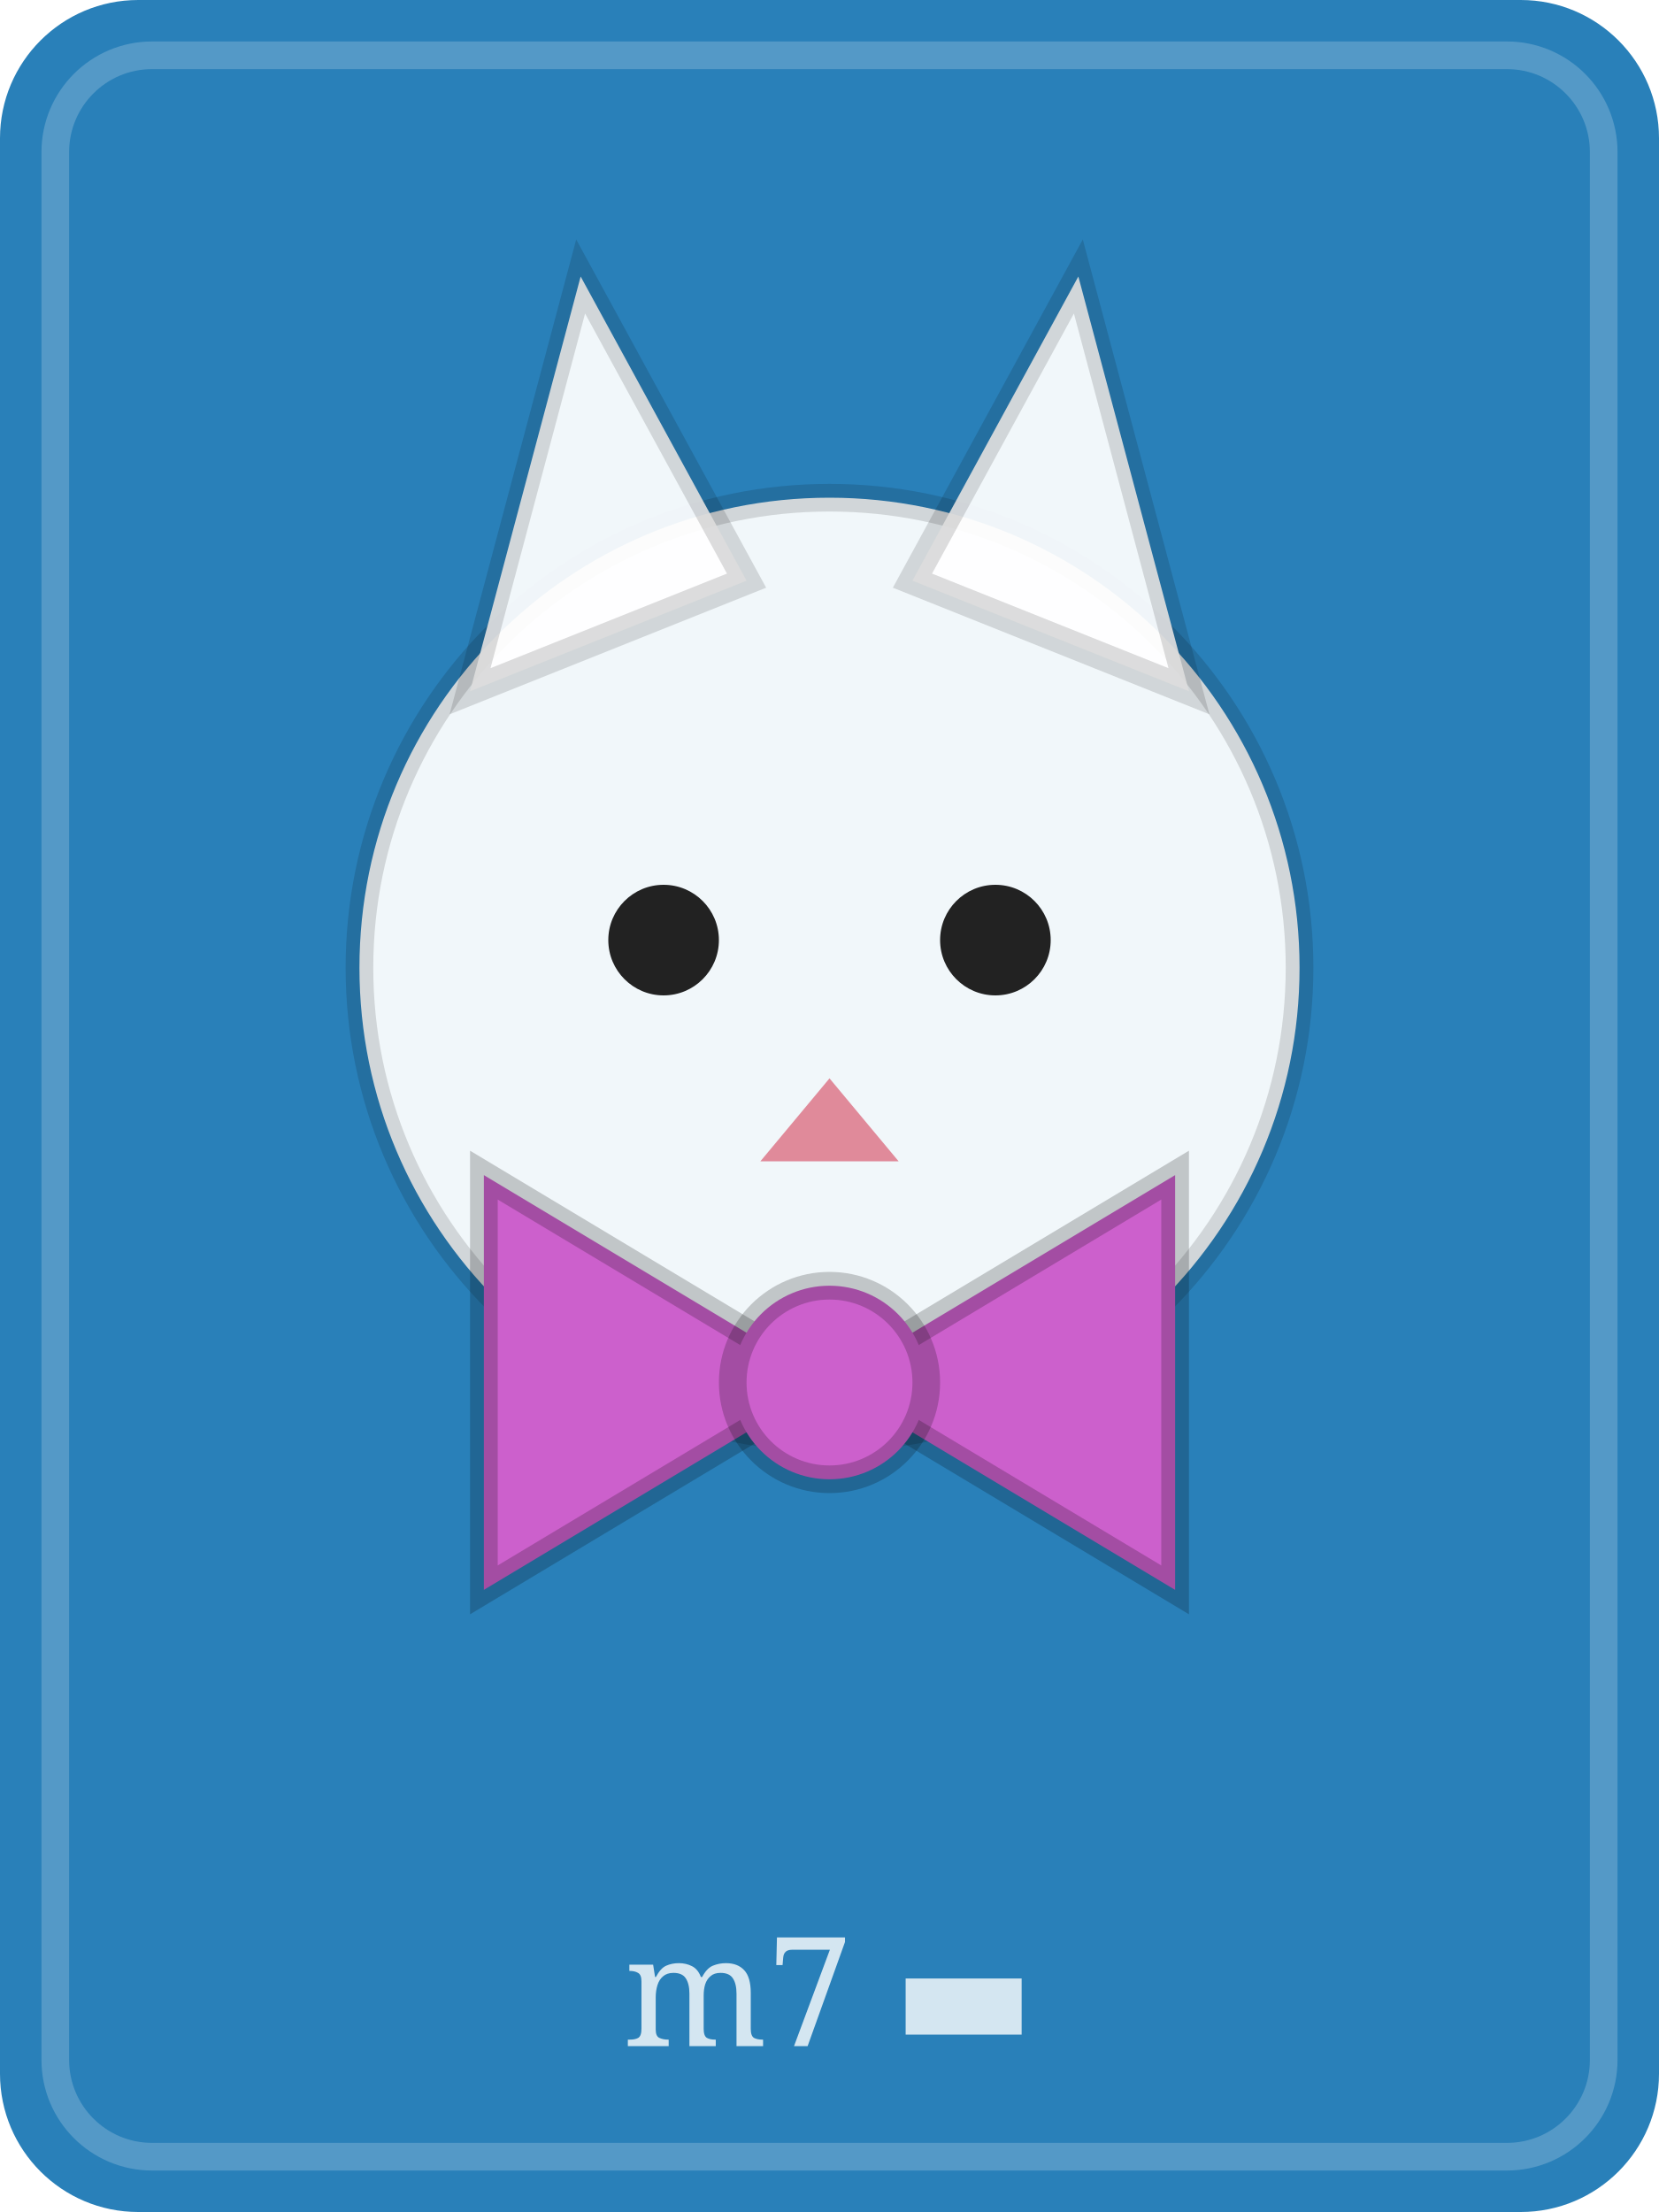
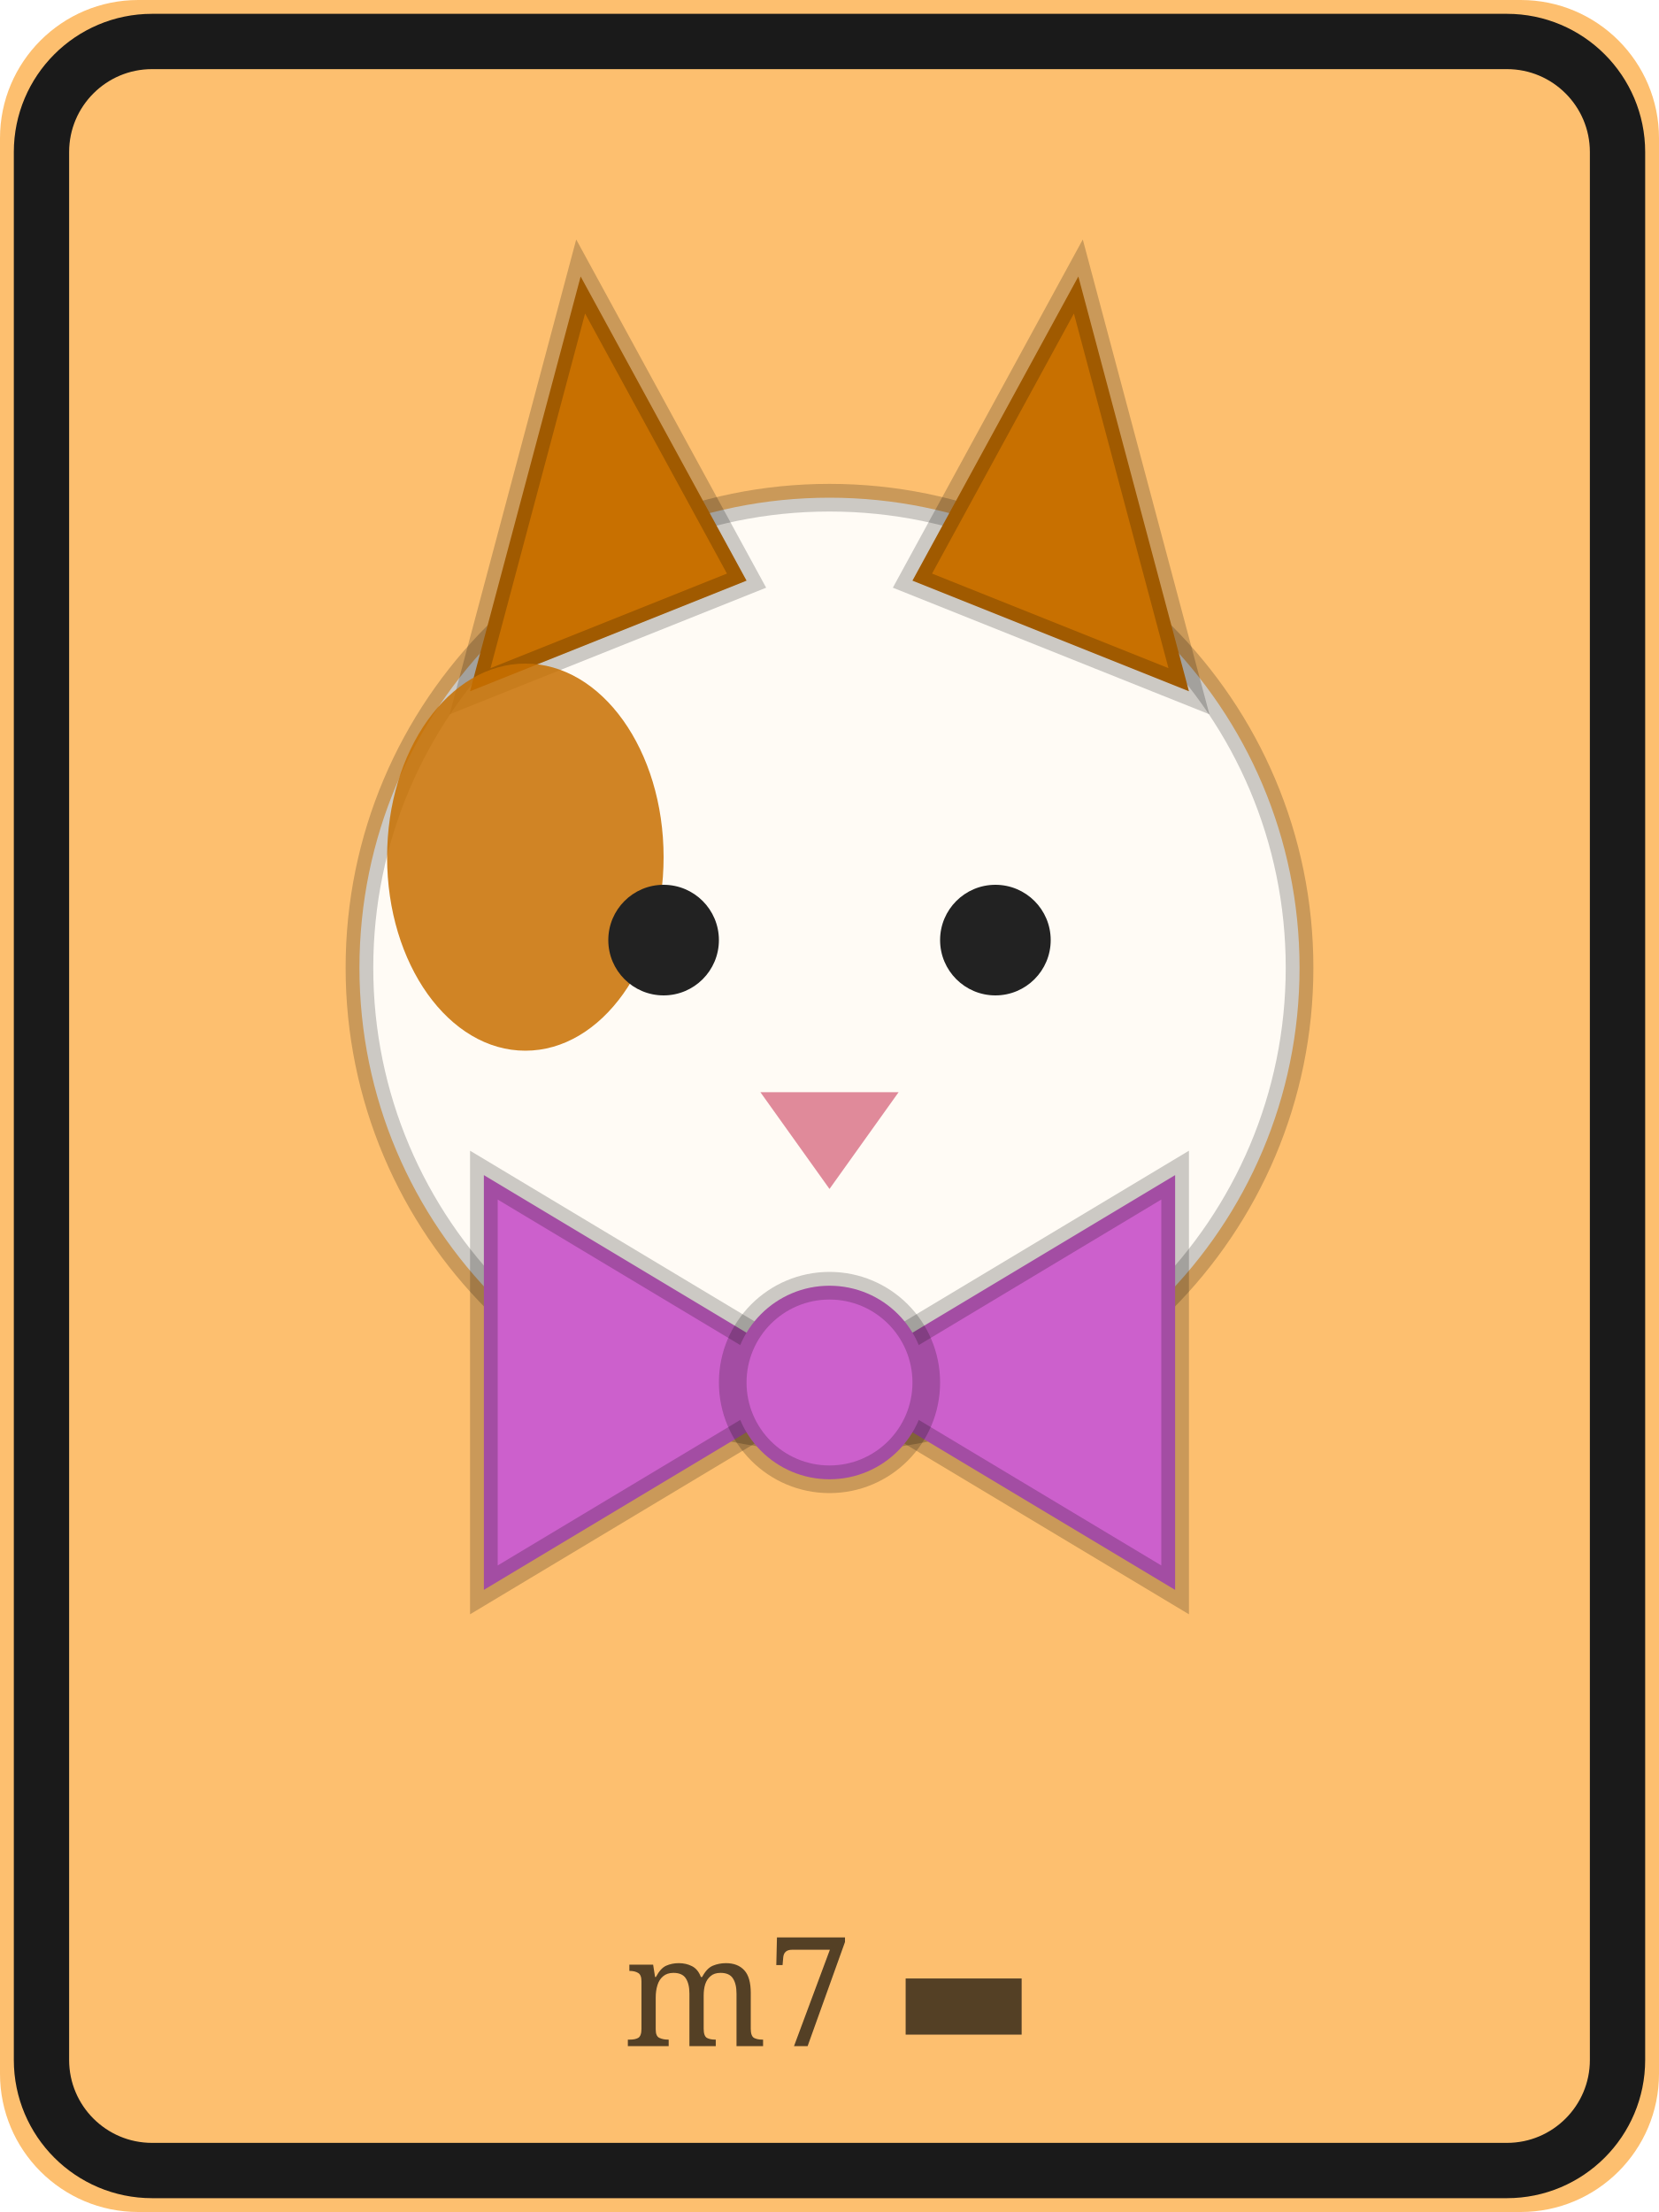
<svg xmlns="http://www.w3.org/2000/svg" viewBox="0 0 120 160">
-   <rect width="120" height="160" rx="10" fill="#2980b9" />
-   <rect x="4" y="4" width="112" height="152" rx="7" fill="none" stroke="#ffffff33" stroke-width="2" />
-   <circle cx="60" cy="70" r="34" fill="#ffffffee" stroke="#00000022" stroke-width="2" />
-   <polygon points="34,50 42,20 54,42" fill="#ffffffee" stroke="#00000022" stroke-width="2" />
-   <polygon points="86,50 78,20 66,42" fill="#ffffffee" stroke="#00000022" stroke-width="2" />
+   <rect width="120" height="160" rx="10" fill="#FDBF6F" />
+   <rect x="3" y="3" width="114" height="154" rx="8" fill="none" stroke="#1a1a1a" stroke-width="4" />
+   <circle cx="60" cy="70" r="34" fill="#ffffffee" stroke="#00000033" stroke-width="2" />
+   <polygon points="34,50 42,20 54,42" fill="#c87000" stroke="#00000033" stroke-width="2" />
+   <polygon points="86,50 78,20 66,42" fill="#c87000" stroke="#00000033" stroke-width="2" />
+   <ellipse cx="38" cy="62" rx="10" ry="14" fill="#c87000" opacity="0.85" />
  <circle cx="48" cy="68" r="4" fill="#222" />
  <circle cx="72" cy="68" r="4" fill="#222" />
-   <polygon points="60,78 55,84 65,84" fill="#e08a9a" />
+   <polygon points="60,86 55,79 65,79" fill="#e08a9a" />
  <path d="M60,100 L35,85 L35,115 Z" fill="#cc60cc" stroke="#00000033" stroke-width="2" />
  <path d="M60,100 L85,85 L85,115 Z" fill="#cc60cc" stroke="#00000033" stroke-width="2" />
  <circle cx="60" cy="100" r="7" fill="#cc60cc" stroke="#00000033" stroke-width="2" />
-   <text x="60" y="148" font-family="Georgia,serif" font-size="11" fill="#ffffffcc" text-anchor="middle">m7 ▬</text>
+   <text x="60" y="148" font-family="Georgia,serif" font-size="11" fill="#000000aa" text-anchor="middle">m7 ▬</text>
</svg>
